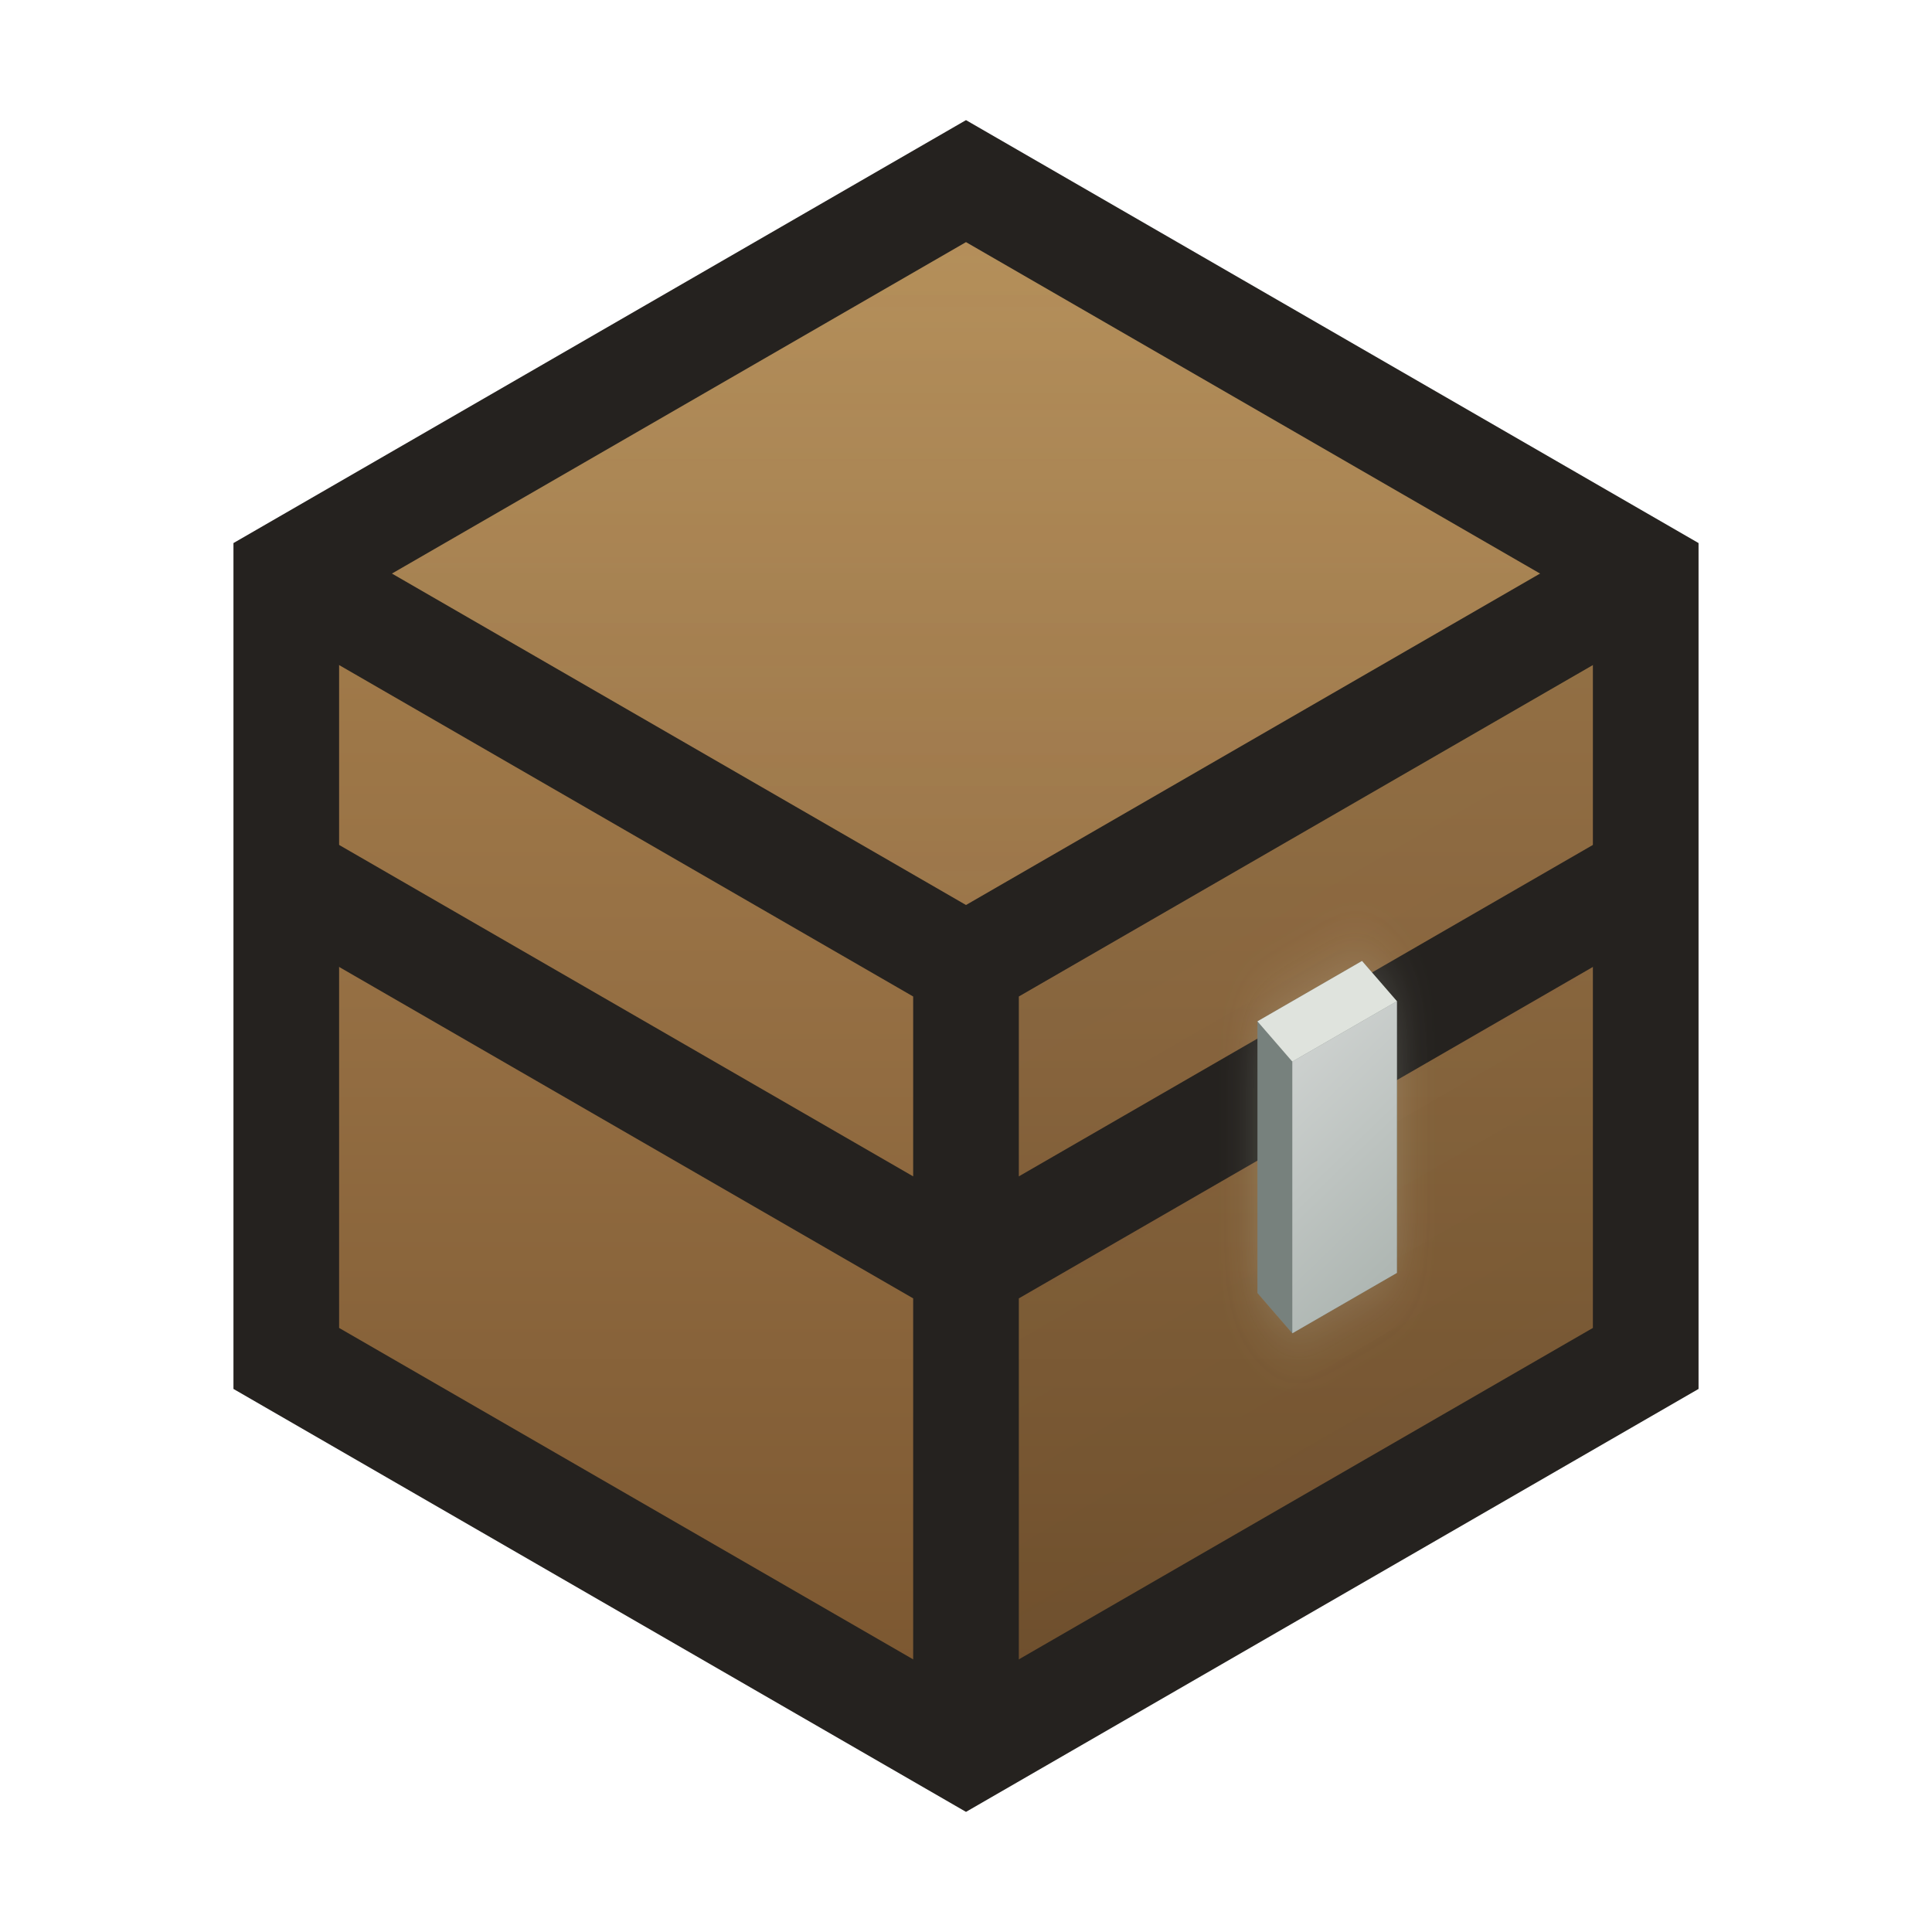
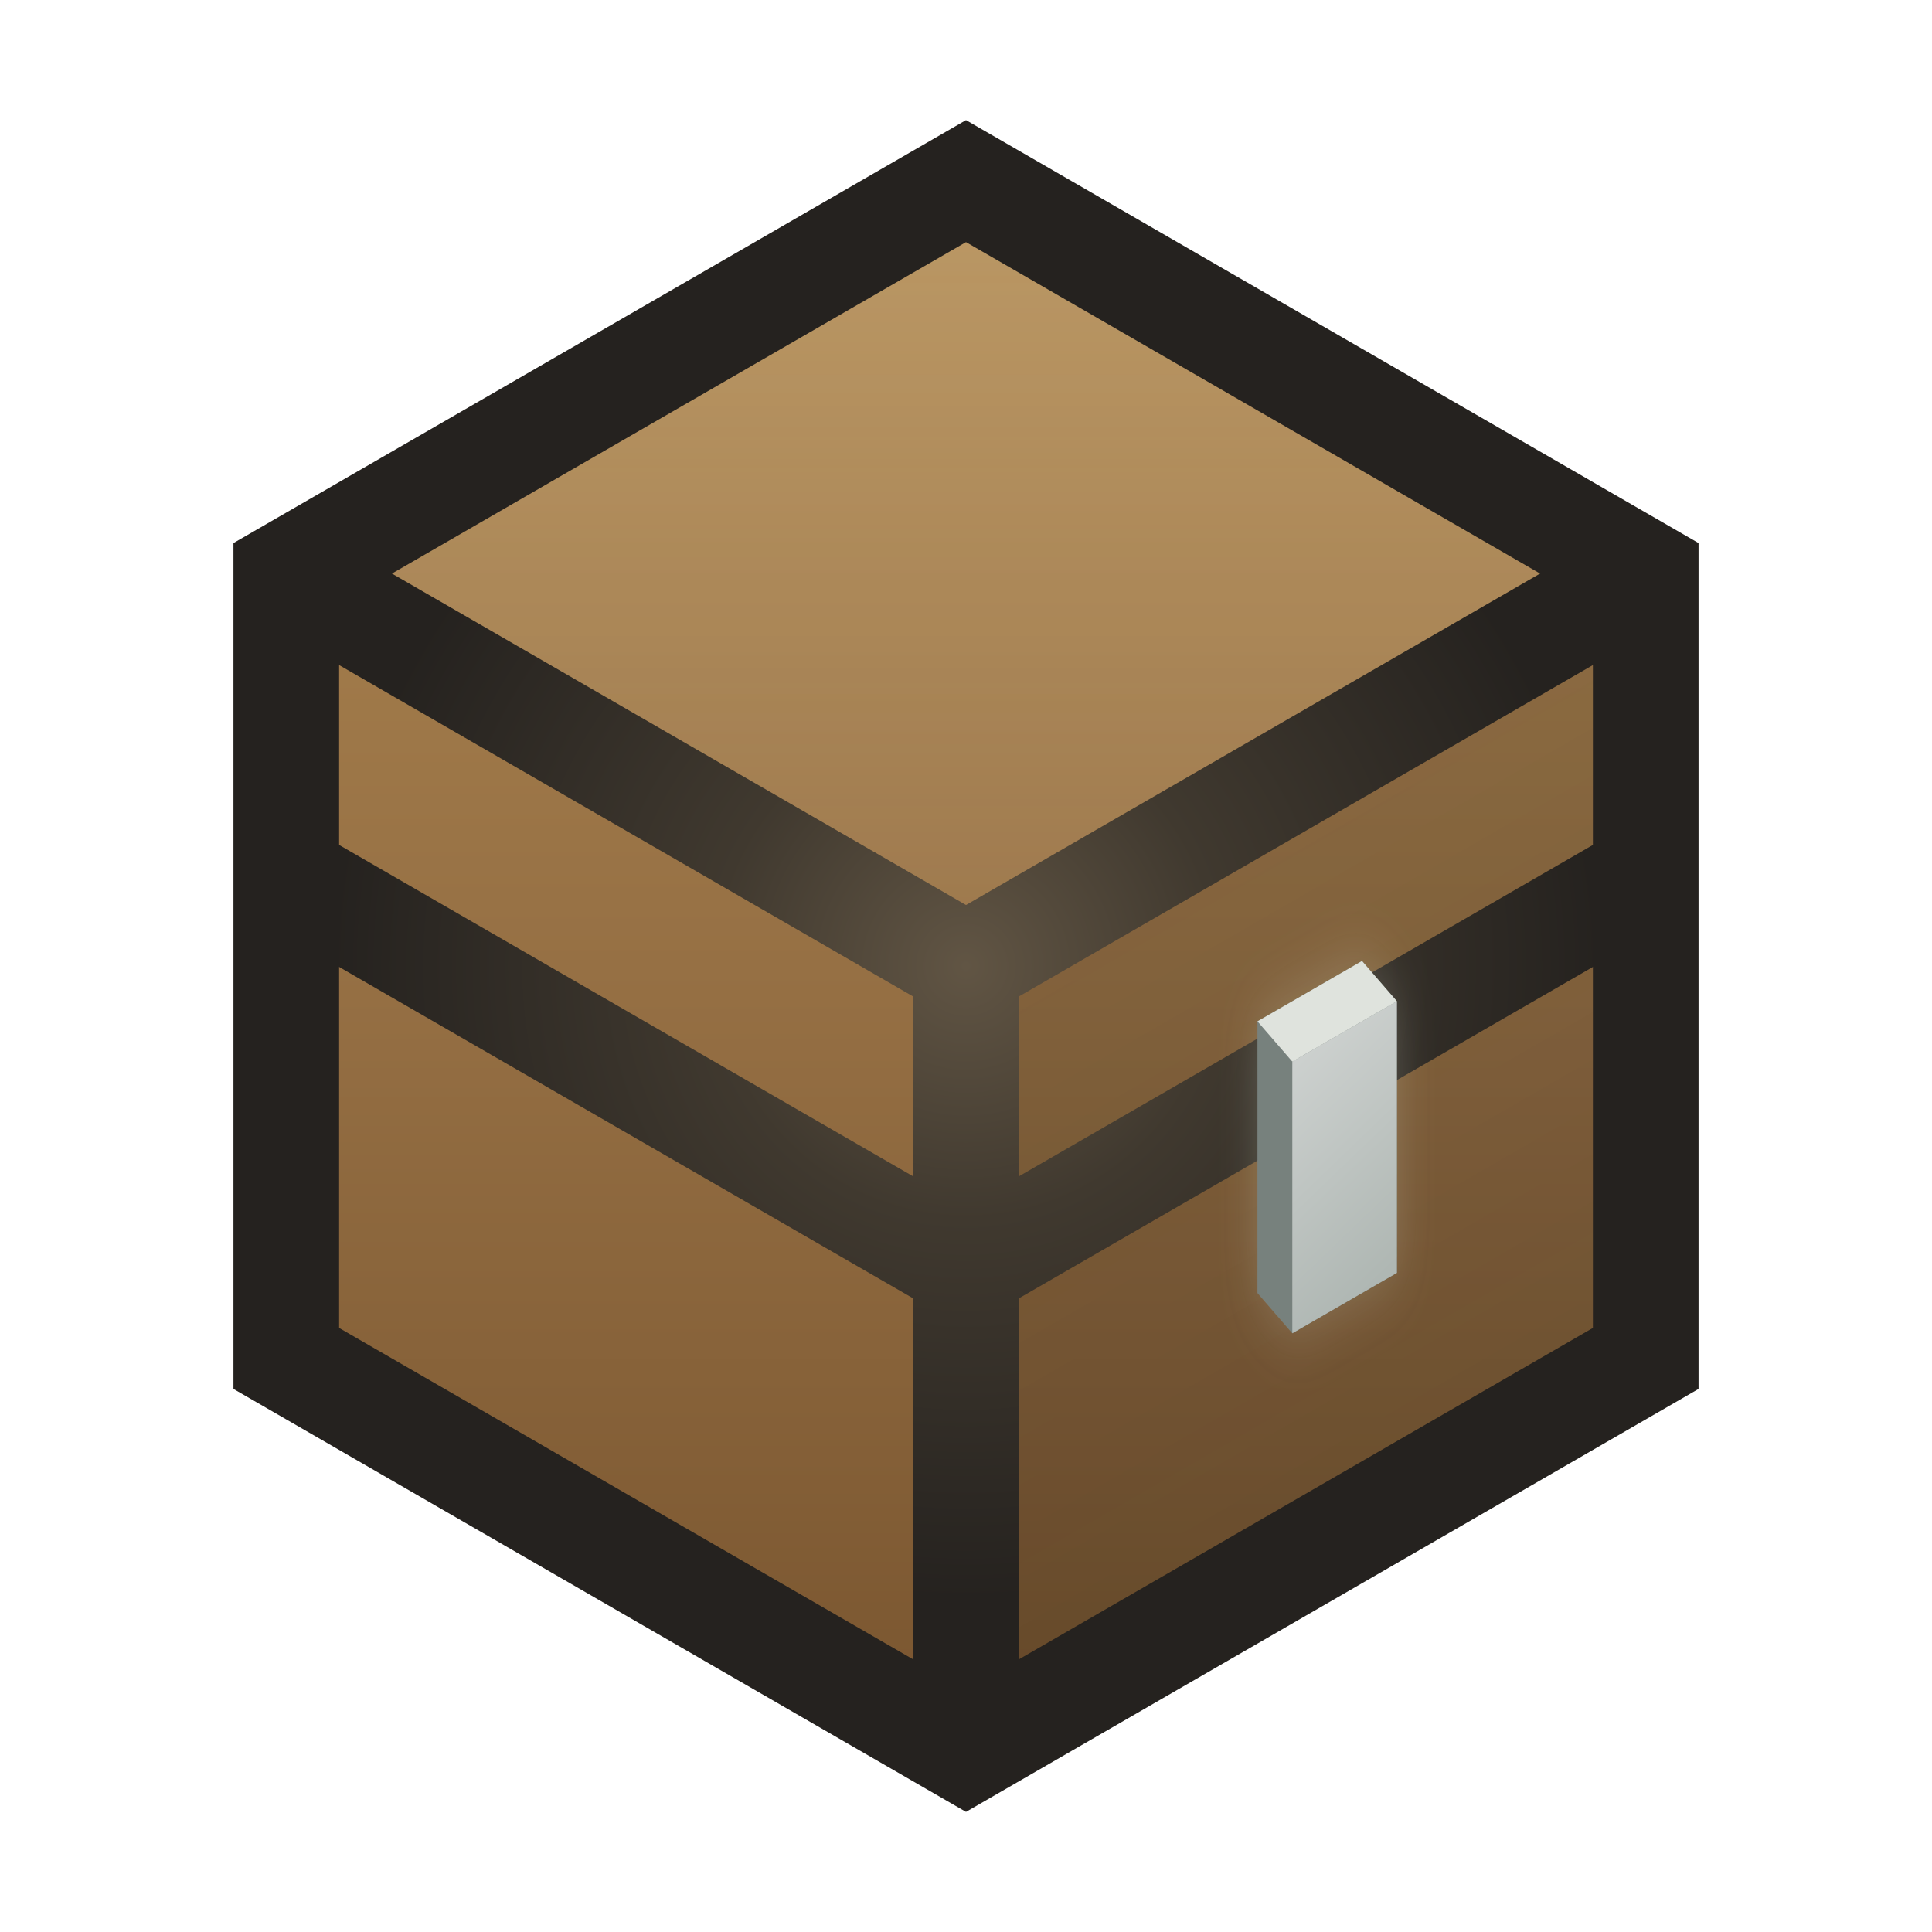
<svg xmlns="http://www.w3.org/2000/svg" viewBox="0 0 128 128">
  <defs>
    <linearGradient id="wood" x1="64" y1="12" x2="64" y2="116" gradientUnits="userSpaceOnUse">
      <stop stop-color="#AF8851" />
      <stop offset=".5" stop-color="#967044" />
      <stop offset="1" stop-color="#79552F" />
    </linearGradient>
    <linearGradient id="top-light" x1="64" y1="12" x2="64" y2="64" gradientUnits="userSpaceOnUse">
-       <stop stop-color="#FFF0CE" stop-opacity=".09" />
-       <stop offset="1" stop-color="#FFF0CE" stop-opacity=".03" />
+       <stop stop-color="#FFF0CE" stop-opacity=".16" />
+       <stop offset="1" stop-color="#FFF0CE" stop-opacity=".06" />
    </linearGradient>
    <linearGradient id="right-shade" x1="64" y1="38" x2="109.033" y2="116" gradientUnits="userSpaceOnUse">
-       <stop stop-color="#191613" stop-opacity=".07" />
-       <stop offset="1" stop-color="#191613" stop-opacity=".16" />
+       <stop stop-color="#191613" stop-opacity=".12" />
+       <stop offset="1" stop-color="#191613" stop-opacity=".25" />
    </linearGradient>
+     <radialGradient id="outline-light" cx="64" cy="64" r="42" gradientUnits="userSpaceOnUse">
+       <stop stop-color="#615544" />
+       <stop offset=".4" stop-color="#40392F" />
+       <stop offset="1" stop-color="#25221F" />
+     </radialGradient>
    <linearGradient id="silver" x1="84" y1="71" x2="94" y2="83" gradientUnits="userSpaceOnUse">
      <stop stop-color="#CDD1CF" />
      <stop offset="1" stop-color="#AFB7B3" />
    </linearGradient>
    <filter id="halo" x="-100%" y="-70%" width="300%" height="240%" color-interpolation-filters="sRGB">
      <feDropShadow dx="0" dy="0" stdDeviation="1.8" flood-color="#E0E8D9" flood-opacity=".22" />
    </filter>
  </defs>
  <path fill="url(#wood)" d="M64 12 109.033 38 109.033 90 64 116 18.967 90 18.967 38Z" />
  <path fill="url(#top-light)" d="M64 12 109.033 38 64 64 18.967 38Z" />
  <path fill="url(#right-shade)" d="M64 64 109.033 38 109.033 90 64 116Z" />
-   <g fill="none" stroke="#25221F" stroke-width="7" stroke-linejoin="miter" stroke-linecap="butt">
+   <g fill="none" stroke="url(#outline-light)" stroke-width="7" stroke-linejoin="miter" stroke-linecap="butt">
    <path d="M64 12 109.033 38 109.033 90 64 116 18.967 90 18.967 38Z" />
    <path d="M18.967 38 64 64 109.033 38M64 64V116M18.967 58 64 84 109.033 58" />
  </g>
  <g filter="url(#halo)" transform="translate(87.9282 76) matrix(0.666667 0.19245 0 1 0 0) translate(-87.9282 -76)">
    <path fill="#77817D" d="M81 69 91.392 63 94.856 65 94.856 83 84.464 89 81 87Z" />
    <path fill="url(#silver)" d="M84.464 71 94.856 65 94.856 83 84.464 89Z" />
    <path fill="#DFE3DD" d="M81 69 91.392 63 94.856 65 84.464 71Z" />
  </g>
</svg>
